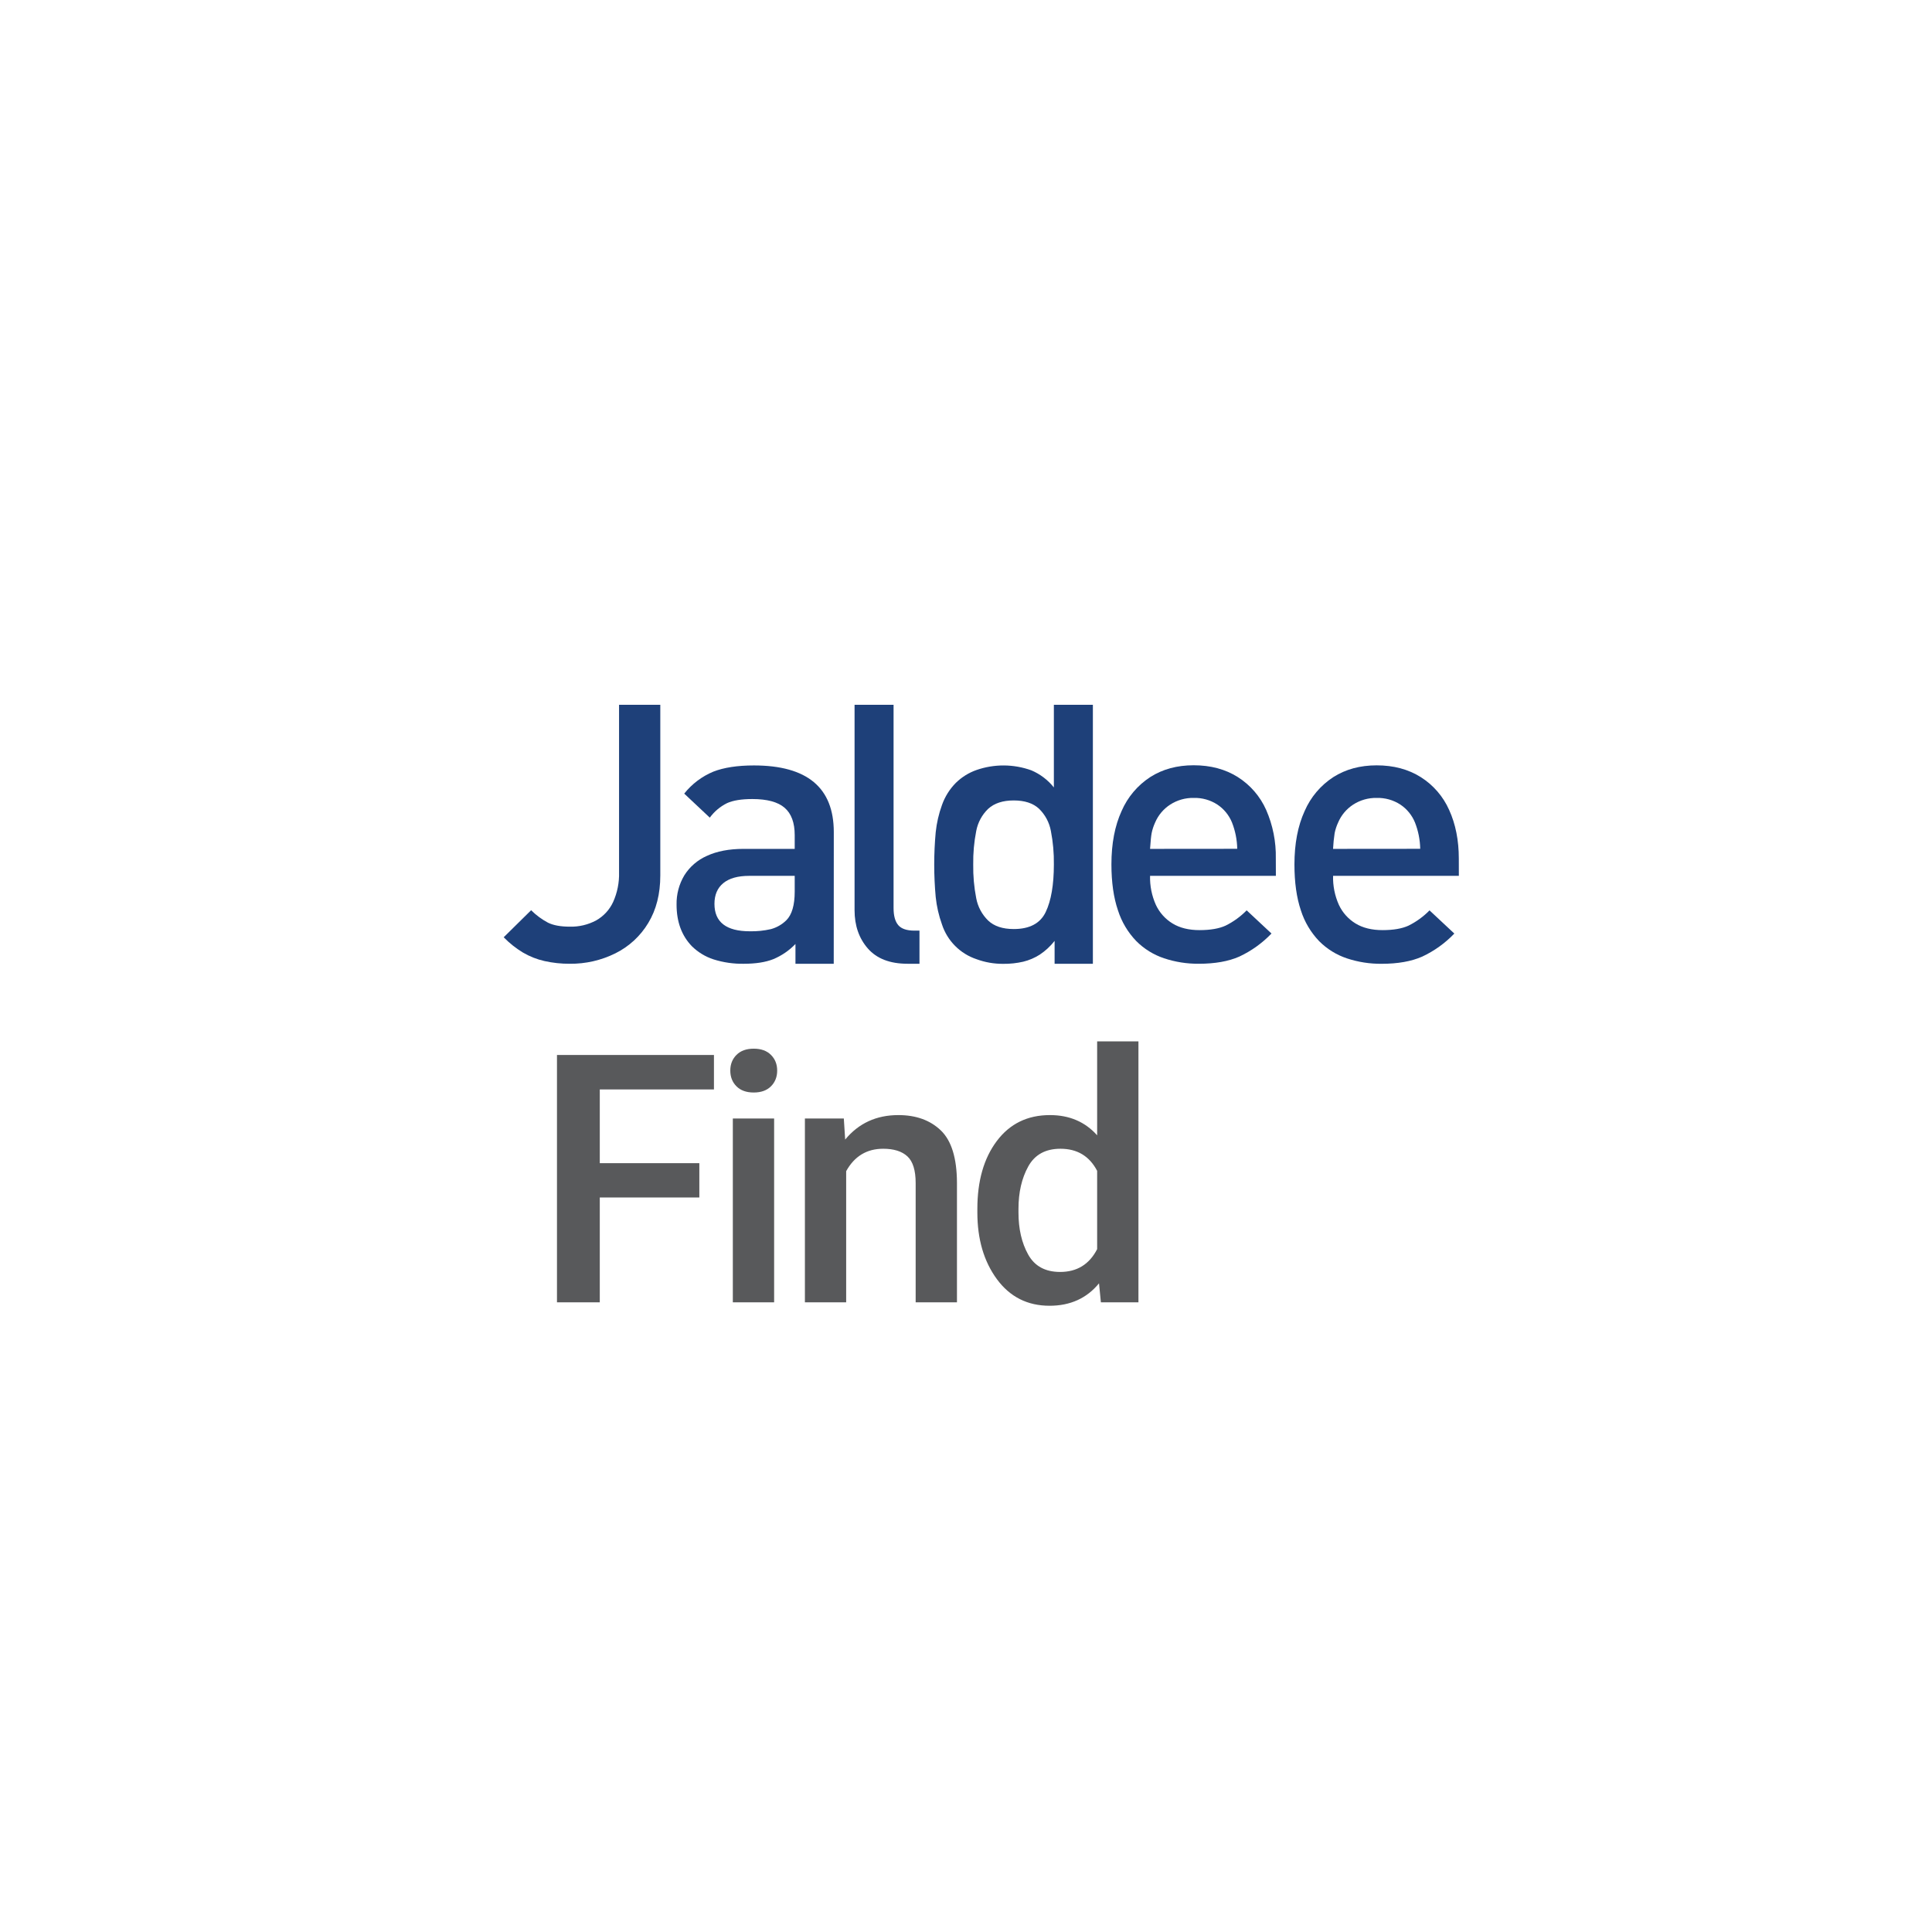
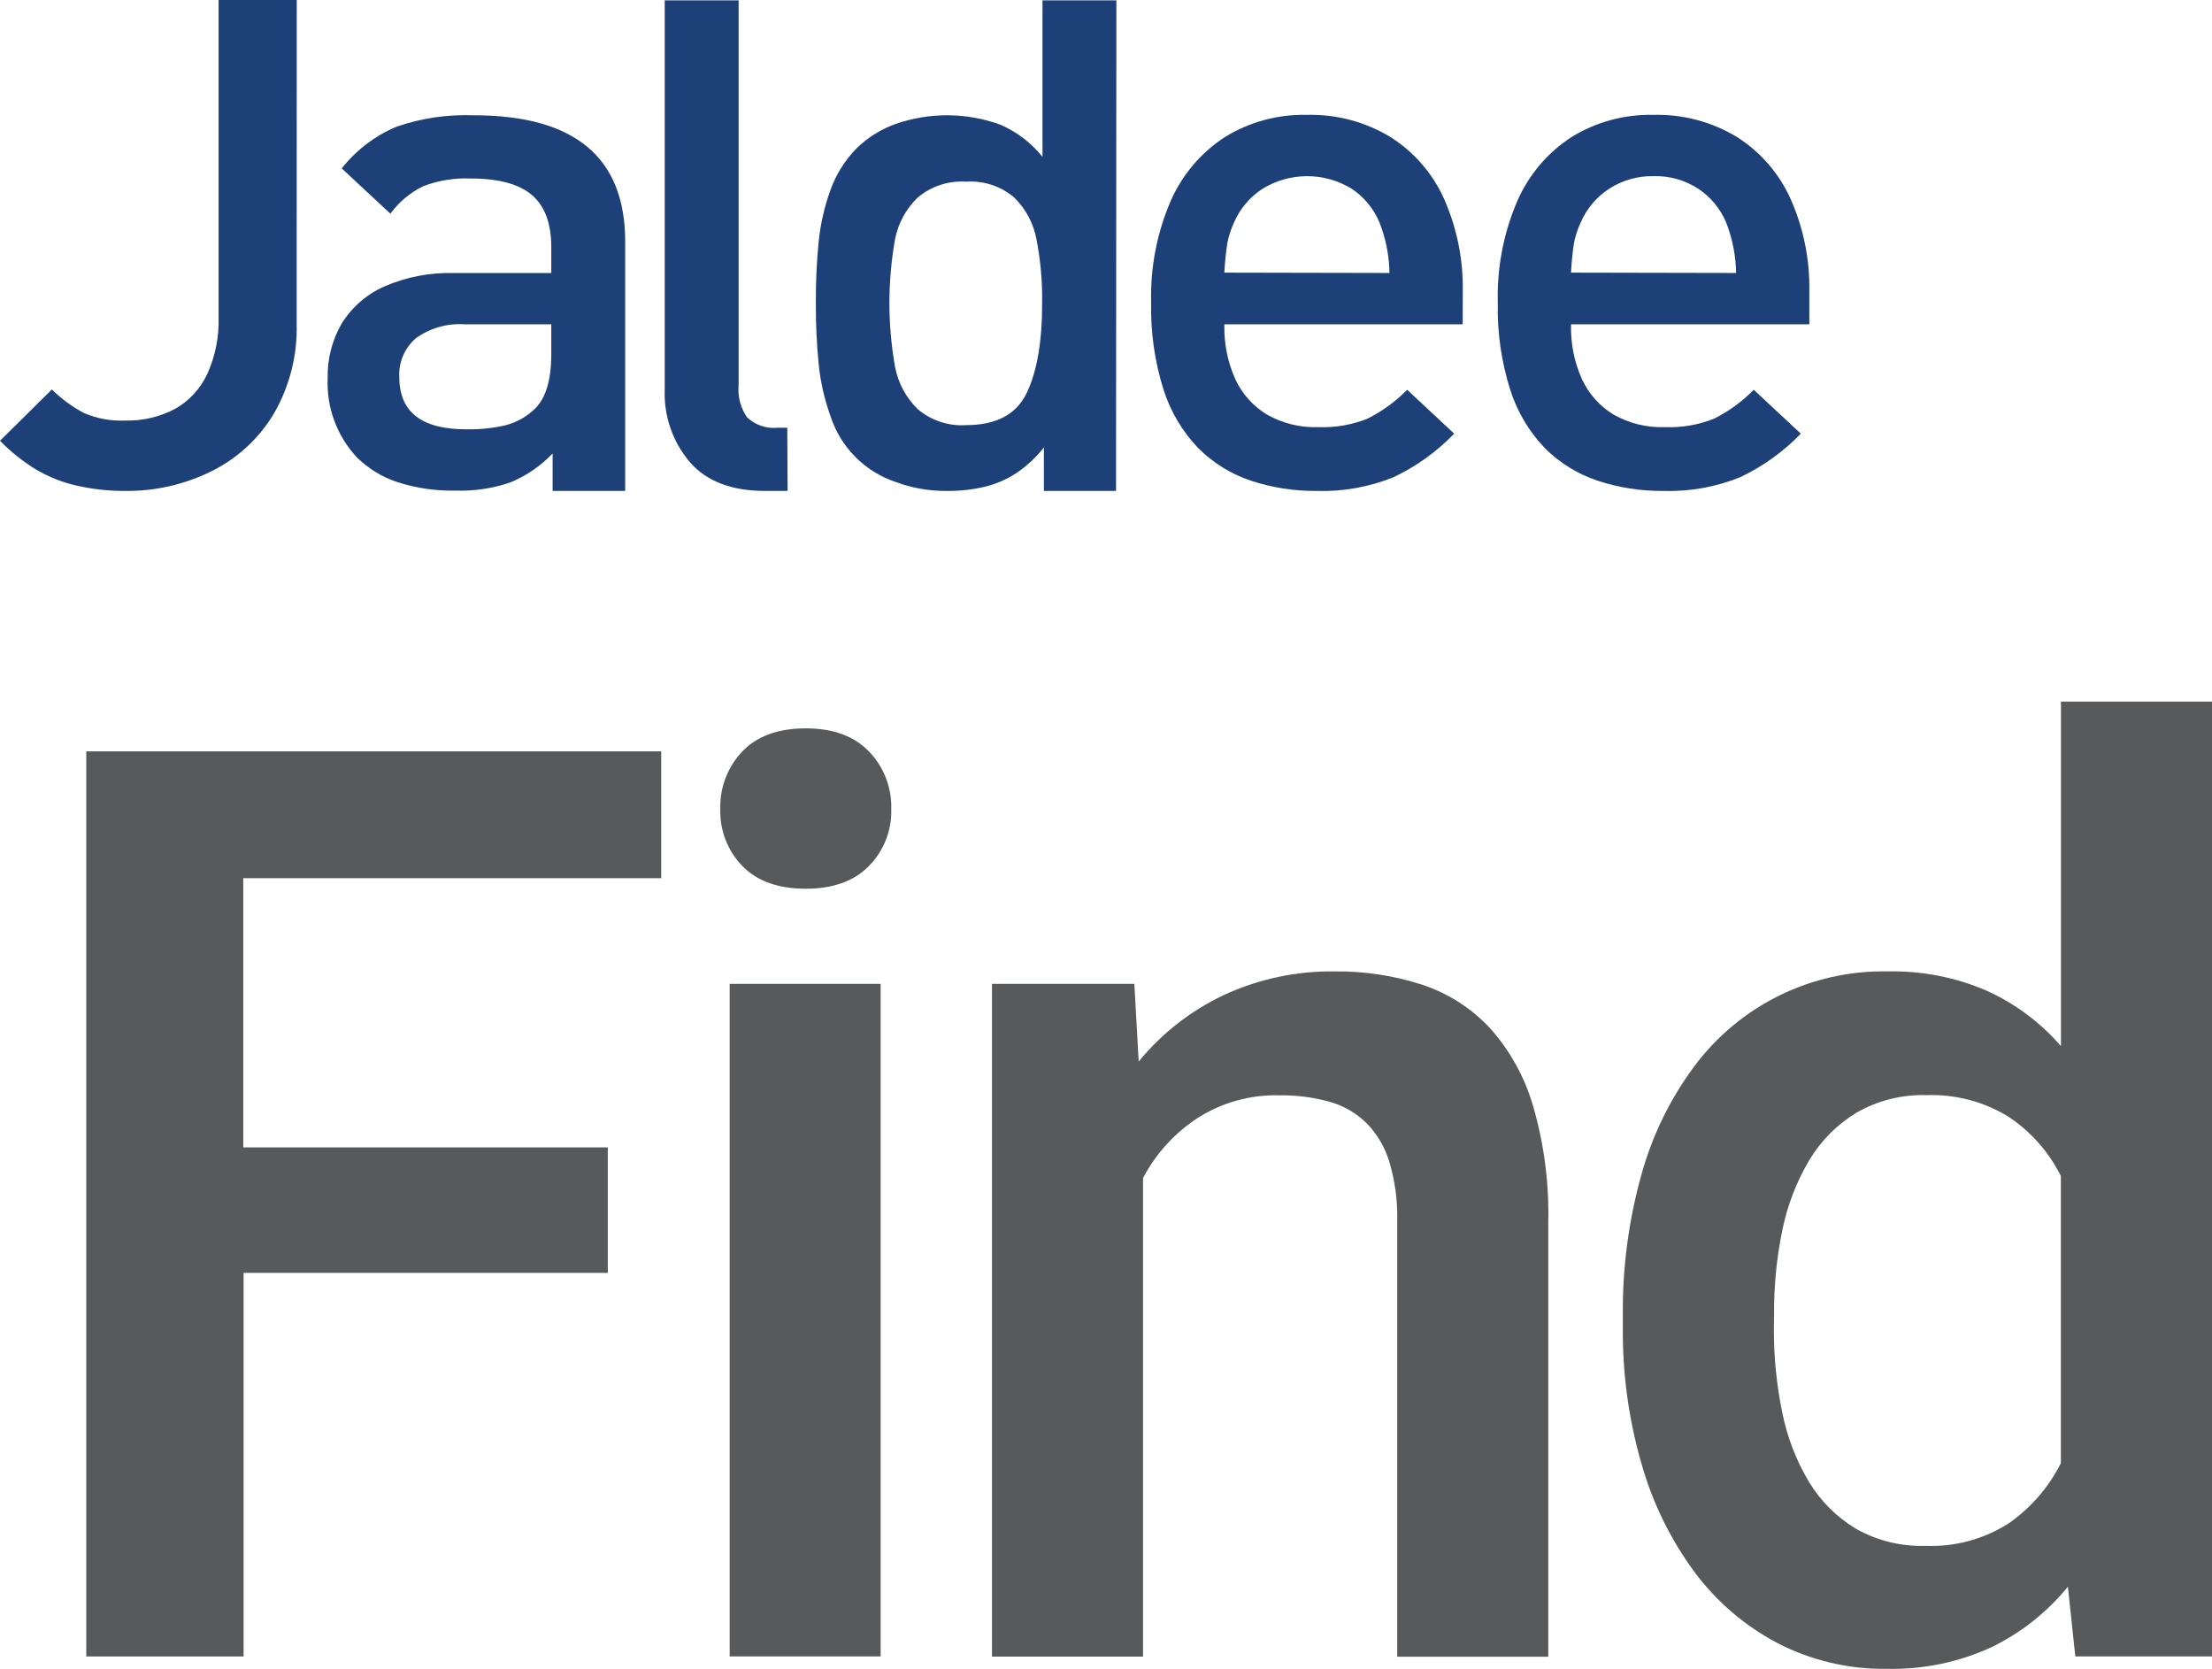
- <svg xmlns="http://www.w3.org/2000/svg" id="Layer_1" data-name="Layer 1" viewBox="0 0 1000 1000">
-   <text transform="translate(275.18 674.09)" style="font-size:180.11px;fill:#58595b;font-family:Roboto-Medium, Roboto;font-weight:500;letter-spacing:-0.04em">Find</text>
-   <path d="M341.77,453.14q0,14.31-6.23,24.59a41.14,41.14,0,0,1-17,15.7,51.76,51.76,0,0,1-23.67,5.41,58.31,58.31,0,0,1-13.09-1.41A38.75,38.75,0,0,1,270.61,493a50.31,50.31,0,0,1-9.9-7.87l14.2-14a36.79,36.79,0,0,0,8.7,6.43q4.15,2.07,11.3,2.08a27.4,27.4,0,0,0,13.67-3.24,21.07,21.07,0,0,0,8.79-9.56,35,35,0,0,0,3.05-15.3V364.8h21.35Z" style="fill:#1e4079" />
-   <path d="M431.54,498.84H411.73V488.6a34,34,0,0,1-11.5,7.87q-6,2.37-15.16,2.37a49,49,0,0,1-15.75-2.27,28.53,28.53,0,0,1-11.21-6.81q-7.92-8.2-7.92-21.54a28.51,28.51,0,0,1,4-15.12A26.23,26.23,0,0,1,365.89,443q7.77-3.61,18.89-3.62h26.56v-7.12q0-9.63-5.21-14.15t-16.72-4.53q-8.4,0-13.09,2.12a24.57,24.57,0,0,0-8.93,7.51l-13.24-12.44a37.81,37.81,0,0,1,15.07-11.37q8.22-3.21,21-3.21,41.34,0,41.35,34.49Zm-20.2-37.39v-8.11H387.77q-8.79,0-13.38,3.76t-4.59,10.73q0,14.21,18.36,14.2A44.6,44.6,0,0,0,399,480.92a18.13,18.13,0,0,0,8-4.59Q411.35,472,411.34,461.45Z" style="fill:#1e4079" />
-   <path d="M475.92,498.84h-6.16q-13.62,0-20.53-7.87t-6.91-19.86V364.8h20.19V470c0,4,.81,6.94,2.42,8.84s4.41,2.85,8.4,2.85h2.59Z" style="fill:#1e4079" />
-   <path d="M565.67,498.84H545.86V487a32.79,32.79,0,0,1-7.73,7.15,28.4,28.4,0,0,1-8.5,3.62,43.7,43.7,0,0,1-10.34,1.11,39,39,0,0,1-13.86-2.41,28.17,28.17,0,0,1-17.87-18,60.23,60.23,0,0,1-3.24-14.16,183.33,183.33,0,0,1,0-33.57,59.53,59.53,0,0,1,3.24-14.06,30.93,30.93,0,0,1,7.2-11.49,29,29,0,0,1,10.62-6.62,42.55,42.55,0,0,1,28.46.16,29.88,29.88,0,0,1,11.64,8.84V364.8h20.19Zm-20.19-51.35a84.09,84.09,0,0,0-1.55-17.41,21.45,21.45,0,0,0-6.13-11.48q-4.59-4.29-13.09-4.29t-13.24,4.34a21.46,21.46,0,0,0-6.18,11.48,83.38,83.38,0,0,0-1.55,17.36,84.26,84.26,0,0,0,1.55,17.42,21.73,21.73,0,0,0,6.18,11.57q4.63,4.39,13.24,4.39,12.36,0,16.56-8.83T545.48,447.49Z" style="fill:#1e4079" />
-   <path d="M660.39,453.34H595.27a34.5,34.5,0,0,0,3,15,22.32,22.32,0,0,0,8.65,9.66q5.65,3.44,14,3.43t13.43-2.32a40.09,40.09,0,0,0,10.92-7.92l12.85,12a55.86,55.86,0,0,1-16.64,11.93q-8.41,3.72-21,3.72A55.49,55.49,0,0,1,602.5,496a36.71,36.71,0,0,1-14.36-8.89,40.84,40.84,0,0,1-9.49-15.94q-3.37-9.85-3.38-23.77,0-16.12,5.27-27.63a39.91,39.91,0,0,1,14.85-17.58q9.57-6.09,22.44-6.09,13.15,0,22.83,6.09a38.75,38.75,0,0,1,14.7,17,59.81,59.81,0,0,1,5,25.17Zm-20-14a39.18,39.18,0,0,0-2.71-13.62,20.41,20.41,0,0,0-7.58-9.28A21.37,21.37,0,0,0,617.88,413a21.64,21.64,0,0,0-12.22,3.48,20.71,20.71,0,0,0-7.78,9.28,25,25,0,0,0-1.79,5.45q-.44,2.37-.82,8.17Z" style="fill:#1e4079" />
-   <path d="M755.1,453.34H690a34.36,34.36,0,0,0,3,15,22.32,22.32,0,0,0,8.65,9.66q5.65,3.44,14,3.43T729,479.13a40.09,40.09,0,0,0,10.92-7.92l12.84,12a55.83,55.83,0,0,1-16.63,11.93q-8.42,3.72-21,3.72a55.49,55.49,0,0,1-17.94-2.8,36.67,36.67,0,0,1-14.37-8.89,40.94,40.94,0,0,1-9.48-15.94Q670,461.36,670,447.44q0-16.12,5.27-27.63a39.84,39.84,0,0,1,14.85-17.58q9.57-6.09,22.44-6.09,13.14,0,22.82,6.09a38.62,38.62,0,0,1,14.7,17q5,11,5,25.17Zm-20-14a39.18,39.18,0,0,0-2.71-13.62,20.41,20.41,0,0,0-7.58-9.28A21.4,21.4,0,0,0,712.59,413a21.66,21.66,0,0,0-12.22,3.48,20.75,20.75,0,0,0-7.77,9.28,25,25,0,0,0-1.79,5.45,80.15,80.15,0,0,0-.82,8.17Z" style="fill:#1e4079" />
+ <svg xmlns="http://www.w3.org/2000/svg" viewBox="224.483 204.951 264.62 199.617" width="264.62" height="199.617">
+   <path class="cls-1" d="M41.61,456.92a20.4,20.4,0,0,1-2.73,10.77,18,18,0,0,1-7.43,6.87,22.65,22.65,0,0,1-10.36,2.37,25.61,25.61,0,0,1-5.73-.62,16.94,16.94,0,0,1-4.91-1.93,22,22,0,0,1-4.33-3.45l6.21-6.14a16,16,0,0,0,3.81,2.81,11.13,11.13,0,0,0,4.95.91,12.09,12.09,0,0,0,6-1.41,9.27,9.27,0,0,0,3.84-4.19,15.3,15.3,0,0,0,1.34-6.7v-38h9.35Z" transform="matrix(1, 0, 0, 1, 218.3634, -213.2594)" style="fill: rgb(30, 64, 121);" />
+   <path class="cls-1" d="M80.91,476.93H72.23v-4.48a14.93,14.93,0,0,1-5,3.44,18.25,18.25,0,0,1-6.64,1,21.17,21.17,0,0,1-6.89-1,12.38,12.38,0,0,1-4.91-3,13,13,0,0,1-3.47-9.43A12.46,12.46,0,0,1,47,456.9a11.46,11.46,0,0,1,5.13-4.44,19.46,19.46,0,0,1,8.27-1.59H72.07v-3.11c0-2.81-.77-4.88-2.29-6.2s-4-2-7.32-2a14.24,14.24,0,0,0-5.73.93,10.69,10.69,0,0,0-3.91,3.28L47,438.35a16.56,16.56,0,0,1,6.59-5A25.47,25.47,0,0,1,62.8,432q18.11,0,18.11,15.1Zm-8.84-16.37V457H61.74a9,9,0,0,0-5.85,1.65,5.72,5.72,0,0,0-2,4.69q0,6.22,8,6.22a19.22,19.22,0,0,0,4.74-.49,7.84,7.84,0,0,0,3.51-2Q72.07,465.17,72.07,460.56Z" transform="matrix(1, 0, 0, 1, 218.3634, -213.2594)" style="fill: rgb(30, 64, 121);" />
+   <path class="cls-1" d="M100.34,476.93h-2.7q-6,0-9-3.45a12.67,12.67,0,0,1-3-8.69V418.25h8.84v46a5.92,5.92,0,0,0,1,3.87,4.64,4.64,0,0,0,3.68,1.25h1.14Z" transform="matrix(1, 0, 0, 1, 218.3634, -213.2594)" style="fill: rgb(30, 64, 121);" />
+   <path class="cls-1" d="M139.63,476.93H131v-5.2a14.56,14.56,0,0,1-3.39,3.13,12.24,12.24,0,0,1-3.72,1.58,18.74,18.74,0,0,1-4.52.49,17,17,0,0,1-6.07-1.06,12.27,12.27,0,0,1-7.83-7.89,25.89,25.89,0,0,1-1.41-6.19,70,70,0,0,1-.34-7.36,69.15,69.15,0,0,1,.34-7.34,25.65,25.65,0,0,1,1.41-6.16,13.62,13.62,0,0,1,3.15-5,12.77,12.77,0,0,1,4.66-2.9,18.72,18.72,0,0,1,12.45.07,13.09,13.09,0,0,1,5.1,3.87V418.25h8.84Zm-8.84-22.48a36.94,36.94,0,0,0-.68-7.63,9.35,9.35,0,0,0-2.68-5,8,8,0,0,0-5.73-1.88,8.16,8.16,0,0,0-5.8,1.9,9.43,9.43,0,0,0-2.71,5,43.61,43.61,0,0,0,0,15.23,9.54,9.54,0,0,0,2.71,5.07,8.12,8.12,0,0,0,5.8,1.92q5.4,0,7.25-3.86T130.79,454.45Z" transform="matrix(1, 0, 0, 1, 218.3634, -213.2594)" style="fill: rgb(30, 64, 121);" />
+   <path class="cls-1" d="M181.1,457H152.59a15.12,15.12,0,0,0,1.31,6.57,9.74,9.74,0,0,0,3.79,4.23,11.58,11.58,0,0,0,6.11,1.5,14.38,14.38,0,0,0,5.88-1,17.77,17.77,0,0,0,4.78-3.47l5.62,5.25a24.76,24.76,0,0,1-7.28,5.22,22.7,22.7,0,0,1-9.19,1.63,24.34,24.34,0,0,1-7.86-1.23,16,16,0,0,1-6.28-3.89,17.91,17.91,0,0,1-4.16-7,32.36,32.36,0,0,1-1.48-10.4,28.83,28.83,0,0,1,2.31-12.1,17.5,17.5,0,0,1,6.5-7.7,17.91,17.91,0,0,1,9.83-2.66,18.34,18.34,0,0,1,10,2.66,17,17,0,0,1,6.44,7.47,26.26,26.26,0,0,1,2.2,11Zm-8.76-6.14a17.11,17.11,0,0,0-1.18-6,8.93,8.93,0,0,0-3.32-4.06,10.18,10.18,0,0,0-10.7,0,9.06,9.06,0,0,0-3.41,4.06,11,11,0,0,0-.78,2.39,34.18,34.18,0,0,0-.36,3.57Z" transform="matrix(1, 0, 0, 1, 218.3634, -213.2594)" style="fill: rgb(30, 64, 121);" />
+   <path class="cls-1" d="M222.57,457H194.06a15,15,0,0,0,1.31,6.57,9.72,9.72,0,0,0,3.78,4.23,11.61,11.61,0,0,0,6.12,1.5,14.3,14.3,0,0,0,5.87-1,17.46,17.46,0,0,0,4.78-3.47l5.63,5.25a24.76,24.76,0,0,1-7.28,5.22,22.7,22.7,0,0,1-9.19,1.63,24.3,24.3,0,0,1-7.86-1.23,16.1,16.1,0,0,1-6.29-3.89,17.9,17.9,0,0,1-4.15-7,32.09,32.09,0,0,1-1.48-10.4,28.83,28.83,0,0,1,2.31-12.1,17.43,17.43,0,0,1,6.5-7.7,17.87,17.87,0,0,1,9.82-2.66,18.37,18.37,0,0,1,10,2.66,17,17,0,0,1,6.43,7.47,26.11,26.11,0,0,1,2.21,11Zm-8.76-6.14a17.34,17.34,0,0,0-1.18-6,9,9,0,0,0-3.33-4.06,9.29,9.29,0,0,0-5.35-1.52,9.45,9.45,0,0,0-5.35,1.52,9.1,9.1,0,0,0-3.4,4.06,10.44,10.44,0,0,0-.78,2.39,34.18,34.18,0,0,0-.36,3.57Z" transform="matrix(1, 0, 0, 1, 218.3634, -213.2594)" style="fill: rgb(30, 64, 121);" />
+   <path class="cls-2" d="M78.83,570.46H35.26v45.88H16.44V508.08H85.22v15.17h-50v32.2H78.83Z" transform="matrix(1, 0, 0, 1, 218.3634, -213.2594)" style="fill: rgb(88, 89, 91);" />
+   <path class="cls-2" d="M92.29,515a9.6,9.6,0,0,1,2.64-6.92q2.64-2.74,7.55-2.75t7.58,2.75a9.51,9.51,0,0,1,2.68,6.92,9.28,9.28,0,0,1-2.68,6.8q-2.67,2.72-7.58,2.71t-7.55-2.71A9.37,9.37,0,0,1,92.29,515Zm19.18,101.34H93.41V535.89h18.06Z" transform="matrix(1, 0, 0, 1, 218.3634, -213.2594)" style="fill: rgb(88, 89, 91);" />
+   <path class="cls-2" d="M141.82,535.89l.52,9.29a29.39,29.39,0,0,1,10.18-7.95,30.54,30.54,0,0,1,13.24-2.83,32.81,32.81,0,0,1,10.52,1.6,19.44,19.44,0,0,1,8.07,5.17,24,24,0,0,1,5.16,9.29,46.12,46.12,0,0,1,1.83,13.91v52H173.27V564.22a23,23,0,0,0-.93-7,11.32,11.32,0,0,0-2.71-4.64A10.26,10.26,0,0,0,165.2,550a21.42,21.42,0,0,0-6.06-.78,17.37,17.37,0,0,0-9.7,2.68,19.41,19.41,0,0,0-6.58,7.21v57.25H124.79V535.89Z" transform="matrix(1, 0, 0, 1, 218.3634, -213.2594)" style="fill: rgb(88, 89, 91);" />
+   <path class="cls-2" d="M200.26,575.52a60.17,60.17,0,0,1,2.2-16.73,39.25,39.25,0,0,1,6.32-13A28.17,28.17,0,0,1,232,534.4a28.32,28.32,0,0,1,11.79,2.31,26,26,0,0,1,8.88,6.62v-41.2h18.07V616.34H254.39L253.5,608a27,27,0,0,1-9.18,7.25,28.39,28.39,0,0,1-12.45,2.57,27.63,27.63,0,0,1-13.13-3.09,29.51,29.51,0,0,1-9.92-8.51,40.24,40.24,0,0,1-6.32-12.9,56.49,56.49,0,0,1-2.24-16.25Zm18.07,1.56a48.38,48.38,0,0,0,1,10.08,26.1,26.1,0,0,0,3.19,8.29,16.48,16.48,0,0,0,5.62,5.61,15.87,15.87,0,0,0,8.32,2.05,17.17,17.17,0,0,0,10-2.72,19.39,19.39,0,0,0,6.2-7.17V558.87a18.32,18.32,0,0,0-6.24-7.07,17.49,17.49,0,0,0-9.82-2.6,15.88,15.88,0,0,0-8.36,2.08,16.6,16.6,0,0,0-5.65,5.65,26.87,26.87,0,0,0-3.24,8.37,48.29,48.29,0,0,0-1,10.22Z" style="fill: rgb(88, 89, 91);" transform="matrix(1, 0, 0, 1, 218.3634, -213.2594)" />
</svg>
